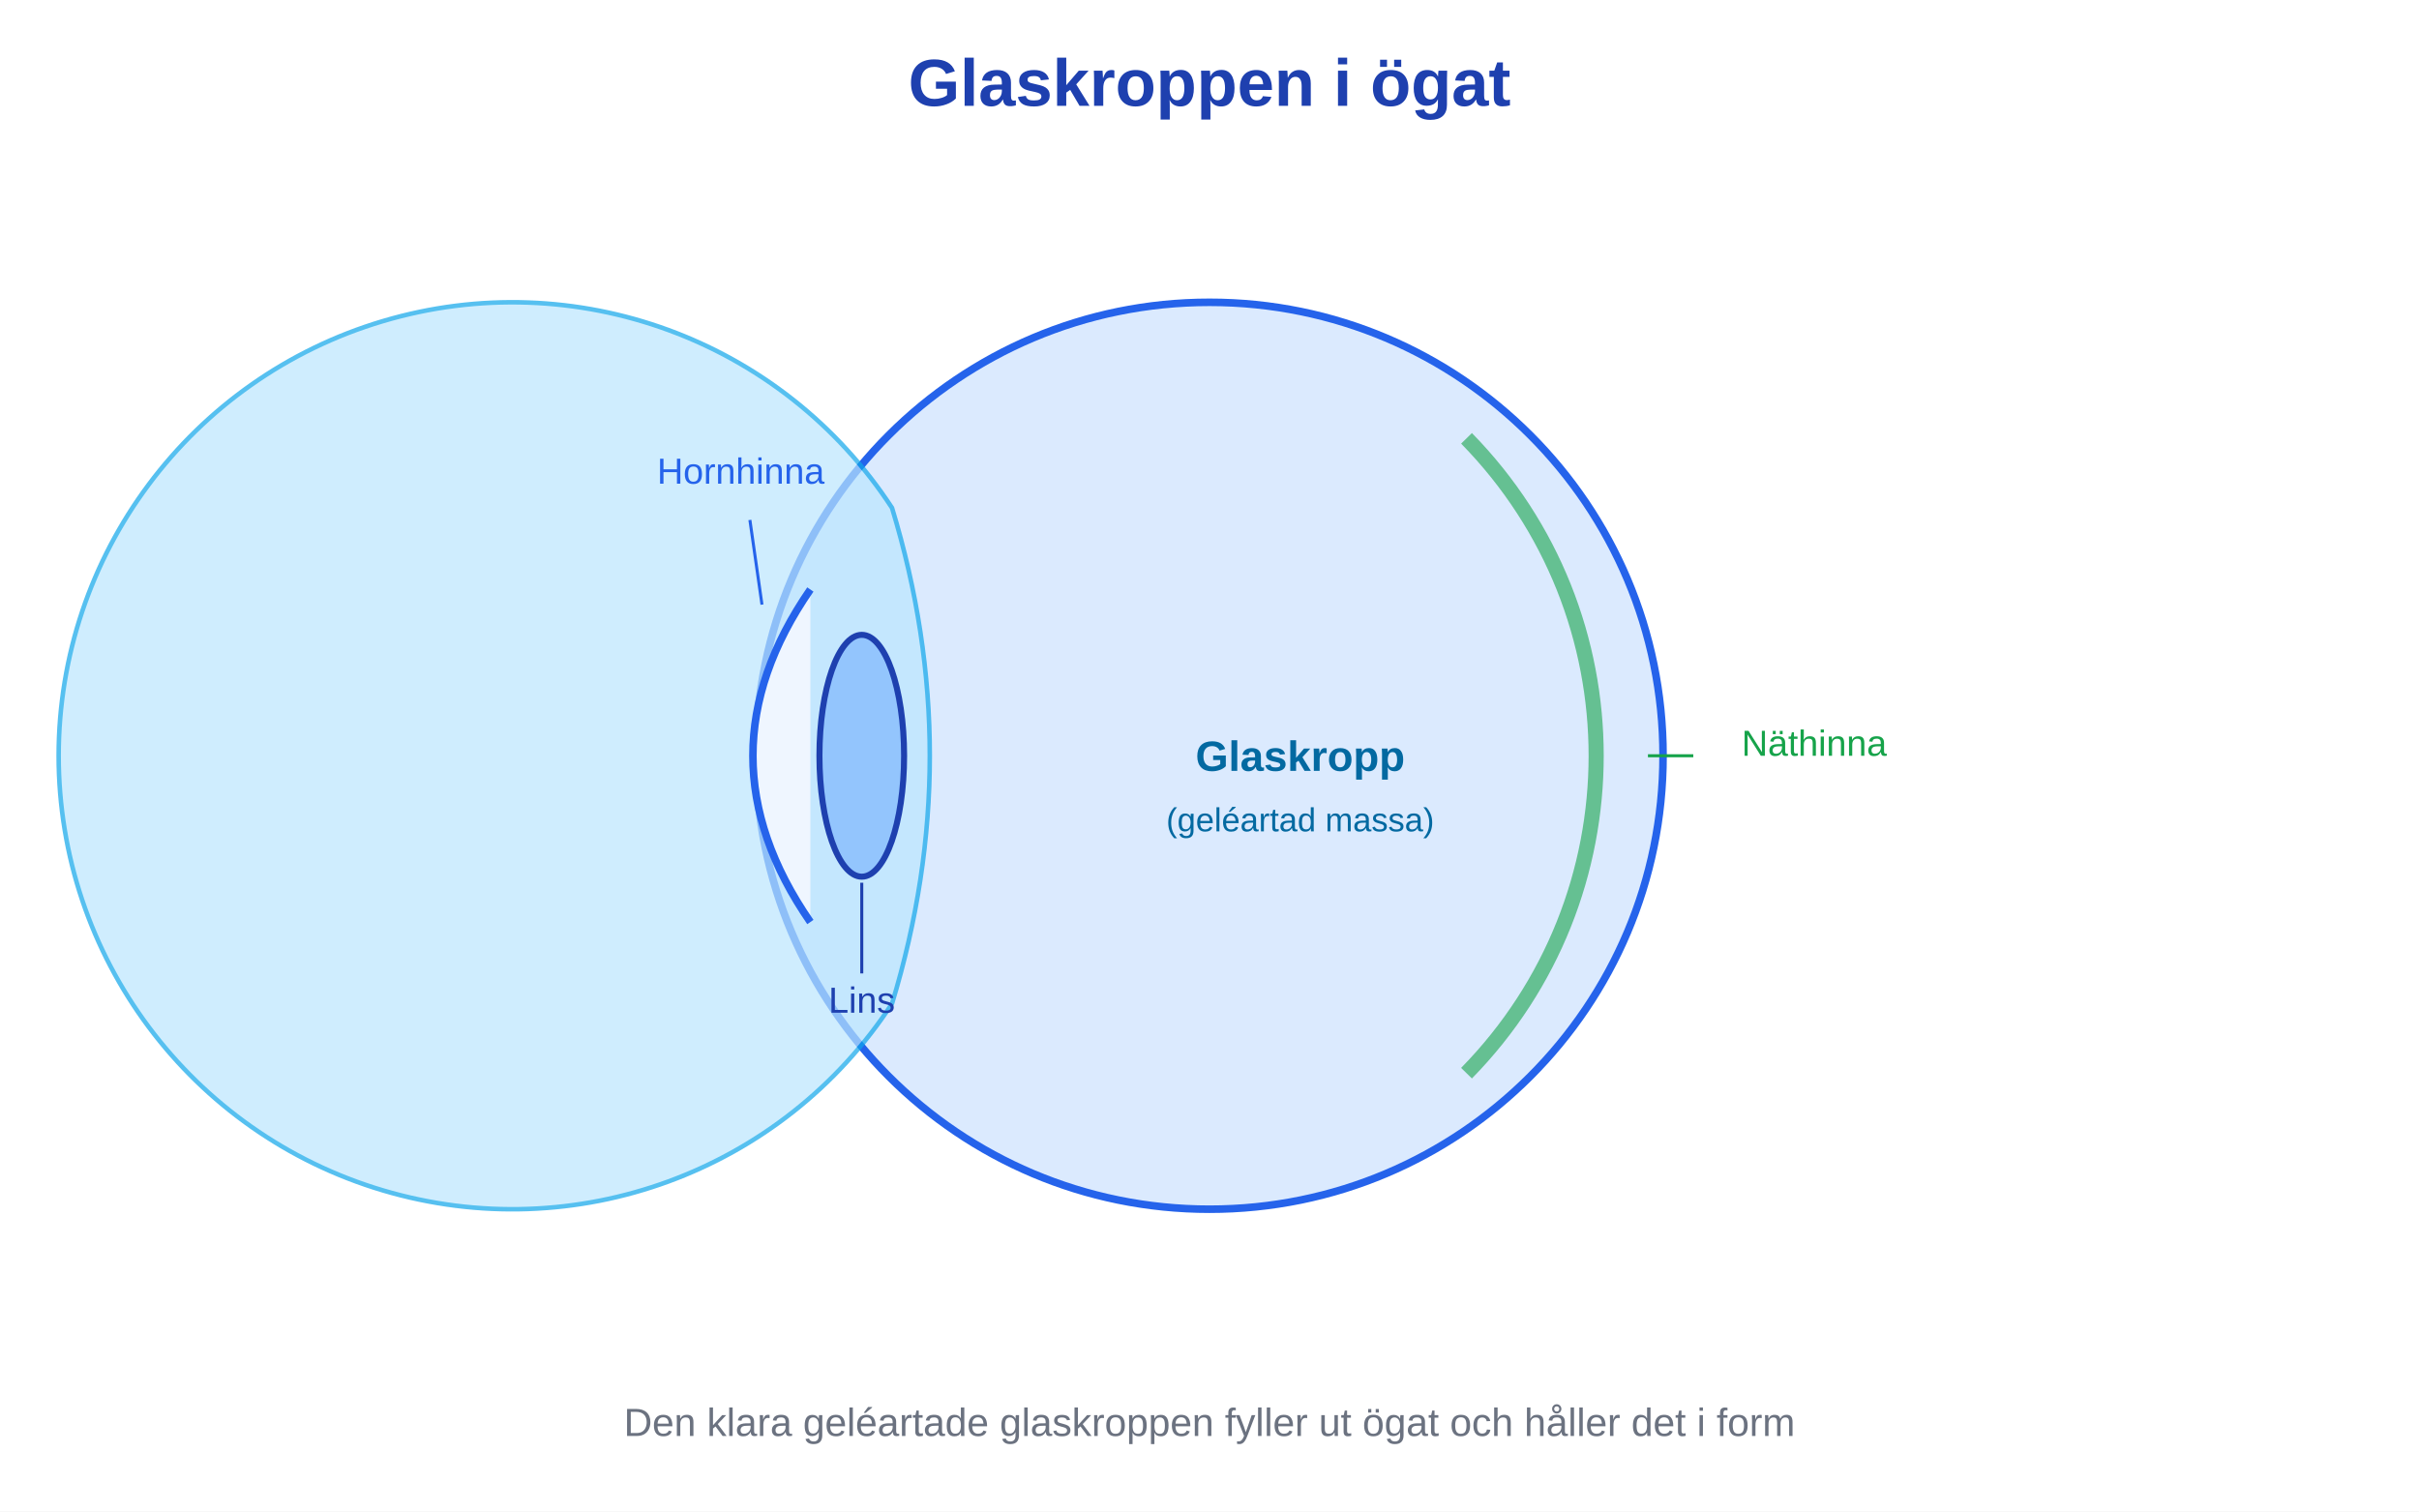
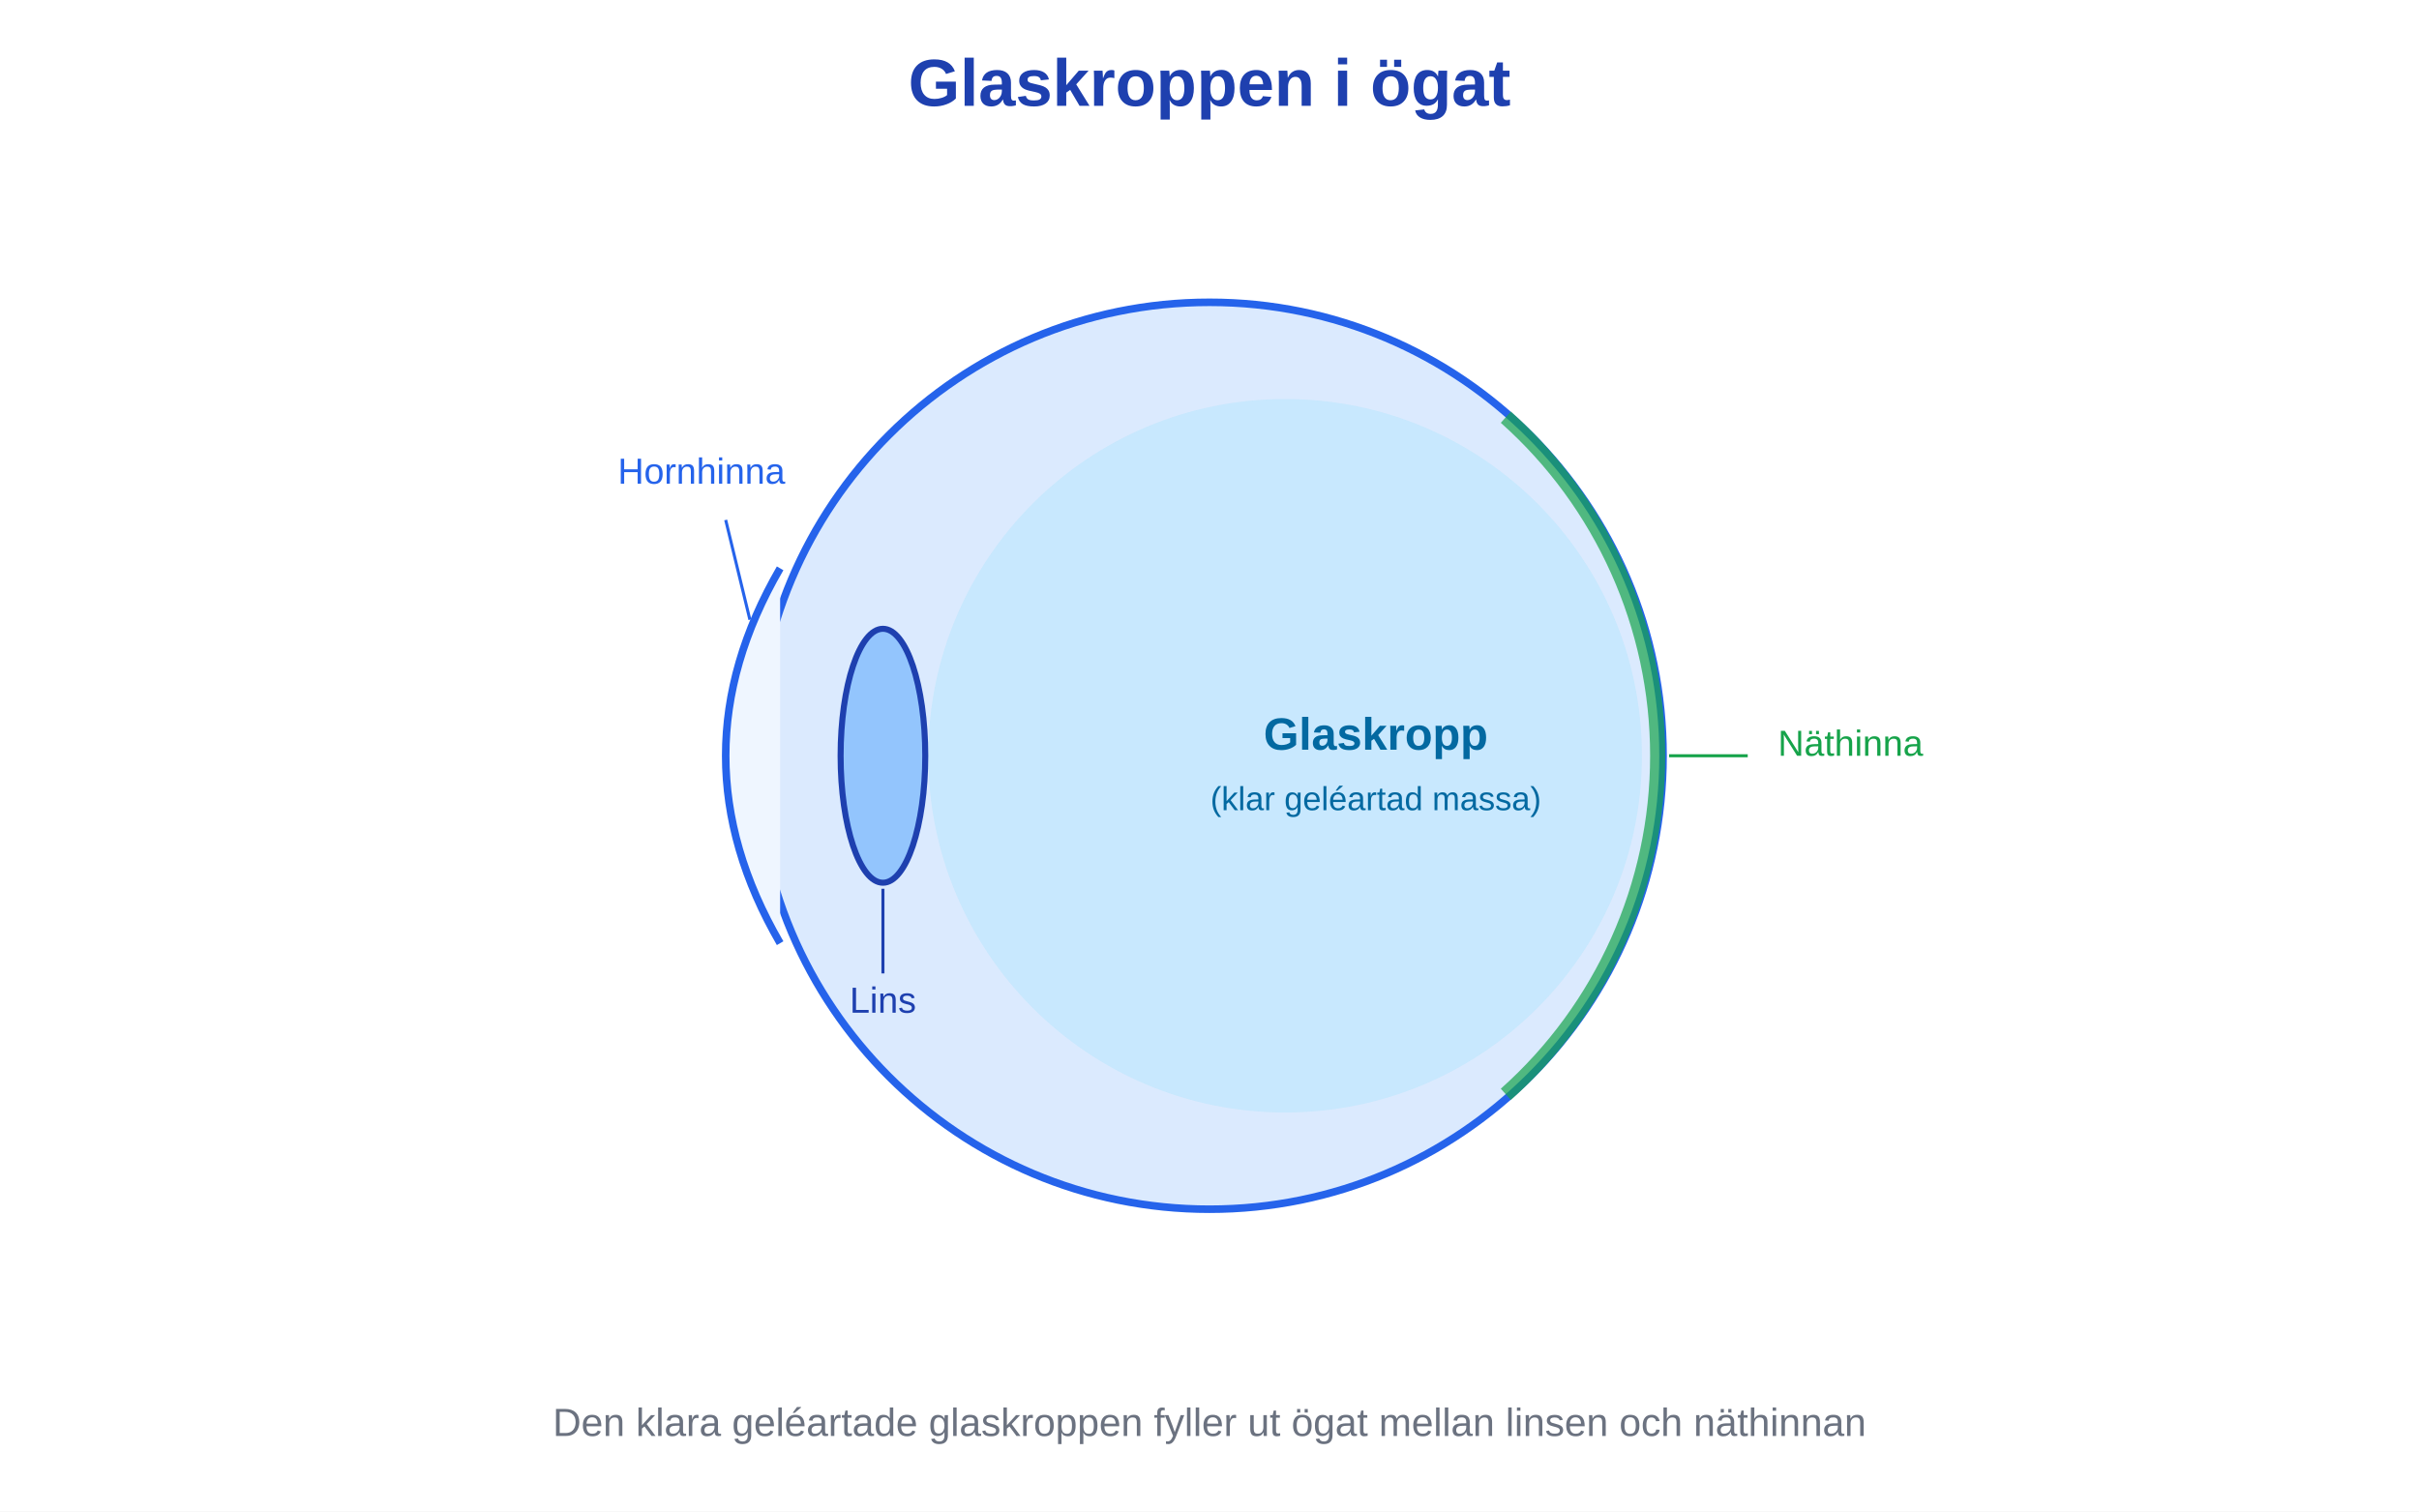
<svg xmlns="http://www.w3.org/2000/svg" viewBox="0 0 800 500" width="800" height="500">
  <rect width="800" height="500" fill="white" />
  <text x="400" y="35" font-family="Arial,sans-serif" font-size="22" fill="#1e40af" text-anchor="middle" font-weight="bold">Glaskroppen i ögat</text>
  <circle cx="400" cy="250" r="150" fill="#dbeafe" stroke="#2563eb" stroke-width="2.5" />
-   <path d="M 295 168 A 150 150 0 1 0 295 332 Q 320 250 295 168 Z" fill="#bae6fd" stroke="#0ea5e9" stroke-width="1.5" opacity="0.7" />
-   <text x="430" y="255" font-family="Arial,sans-serif" font-size="14" fill="#0369a1" text-anchor="middle" font-weight="bold">Glaskropp</text>
-   <text x="430" y="275" font-family="Arial,sans-serif" font-size="11" fill="#0369a1" text-anchor="middle">(geléartad massa)</text>
-   <path d="M 268 195 Q 230 250 268 305" fill="#eff6ff" stroke="#2563eb" stroke-width="2.5" />
-   <text x="245" y="160" font-family="Arial,sans-serif" font-size="12" fill="#2563eb" text-anchor="middle">Hornhinna</text>
-   <line x1="252" y1="200" x2="248" y2="172" stroke="#2563eb" stroke-width="1" />
-   <ellipse cx="285" cy="250" rx="14" ry="40" fill="#93c5fd" stroke="#1e40af" stroke-width="2" />
-   <text x="285" y="335" font-family="Arial,sans-serif" font-size="12" fill="#1e40af" text-anchor="middle">Lins</text>
-   <line x1="285" y1="292" x2="285" y2="322" stroke="#1e40af" stroke-width="1" />
-   <path d="M 485 145 A 150 150 0 0 1 485 355" fill="none" stroke="#16a34a" stroke-width="5" opacity="0.6" />
-   <text x="600" y="250" font-family="Arial,sans-serif" font-size="12" fill="#16a34a" text-anchor="middle">Näthinna</text>
-   <line x1="560" y1="250" x2="545" y2="250" stroke="#16a34a" stroke-width="1" />
-   <text x="400" y="475" font-family="Arial,sans-serif" font-size="13" fill="#6b7280" text-anchor="middle">Den klara geléartade glaskroppen fyller ut ögat och håller det i form</text>
+   <circle cx="425" cy="250" r="118" fill="#bae6fd" opacity="0.6" />
+   <text x="455" y="248" font-family="Arial,sans-serif" font-size="15" fill="#0369a1" text-anchor="middle" font-weight="bold">Glaskropp</text>
+   <text x="455" y="268" font-family="Arial,sans-serif" font-size="11" fill="#0369a1" text-anchor="middle">(klar geléartad massa)</text>
+   <path d="M 258 188 Q 222 250 258 312" fill="#eff6ff" stroke="#2563eb" stroke-width="2.5" />
+   <text x="232" y="160" font-family="Arial,sans-serif" font-size="12" fill="#2563eb" text-anchor="middle">Hornhinna</text>
+   <line x1="240" y1="172" x2="248" y2="205" stroke="#2563eb" stroke-width="1" />
+   <ellipse cx="292" cy="250" rx="14" ry="42" fill="#93c5fd" stroke="#1e40af" stroke-width="2" />
+   <text x="292" y="335" font-family="Arial,sans-serif" font-size="12" fill="#1e40af" text-anchor="middle">Lins</text>
+   <line x1="292" y1="294" x2="292" y2="322" stroke="#1e40af" stroke-width="1" />
+   <path d="M 498 138 A 150 150 0 0 1 498 362" fill="none" stroke="#16a34a" stroke-width="5" opacity="0.7" />
+   <text x="612" y="250" font-family="Arial,sans-serif" font-size="12" fill="#16a34a" text-anchor="middle">Näthinna</text>
+   <line x1="578" y1="250" x2="552" y2="250" stroke="#16a34a" stroke-width="1" />
+   <text x="400" y="475" font-family="Arial,sans-serif" font-size="13" fill="#6b7280" text-anchor="middle">Den klara geléartade glaskroppen fyller ut ögat mellan linsen och näthinnan</text>
</svg>
